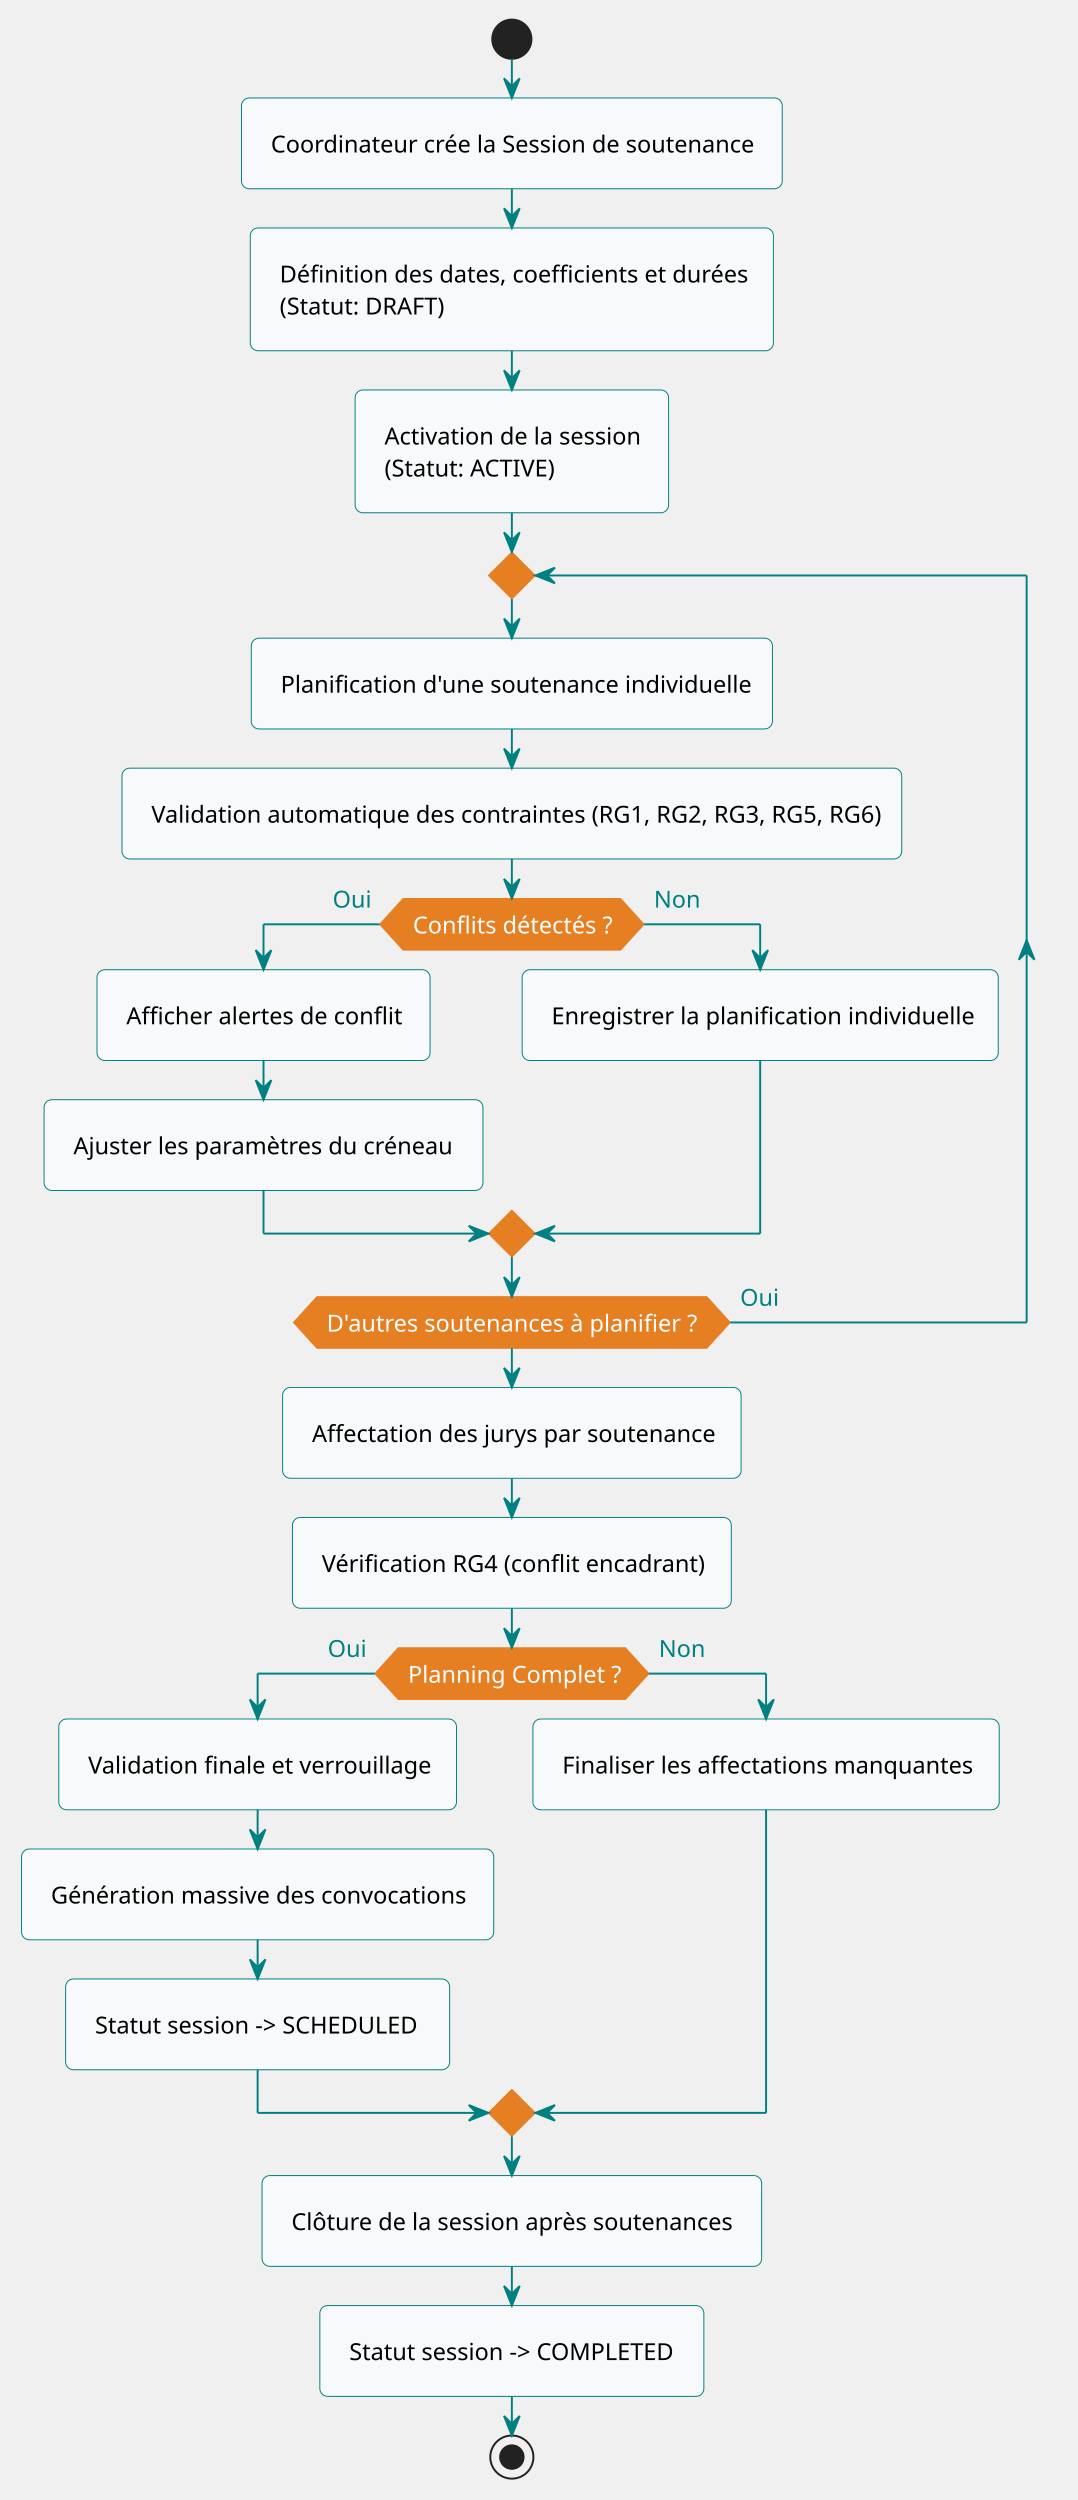
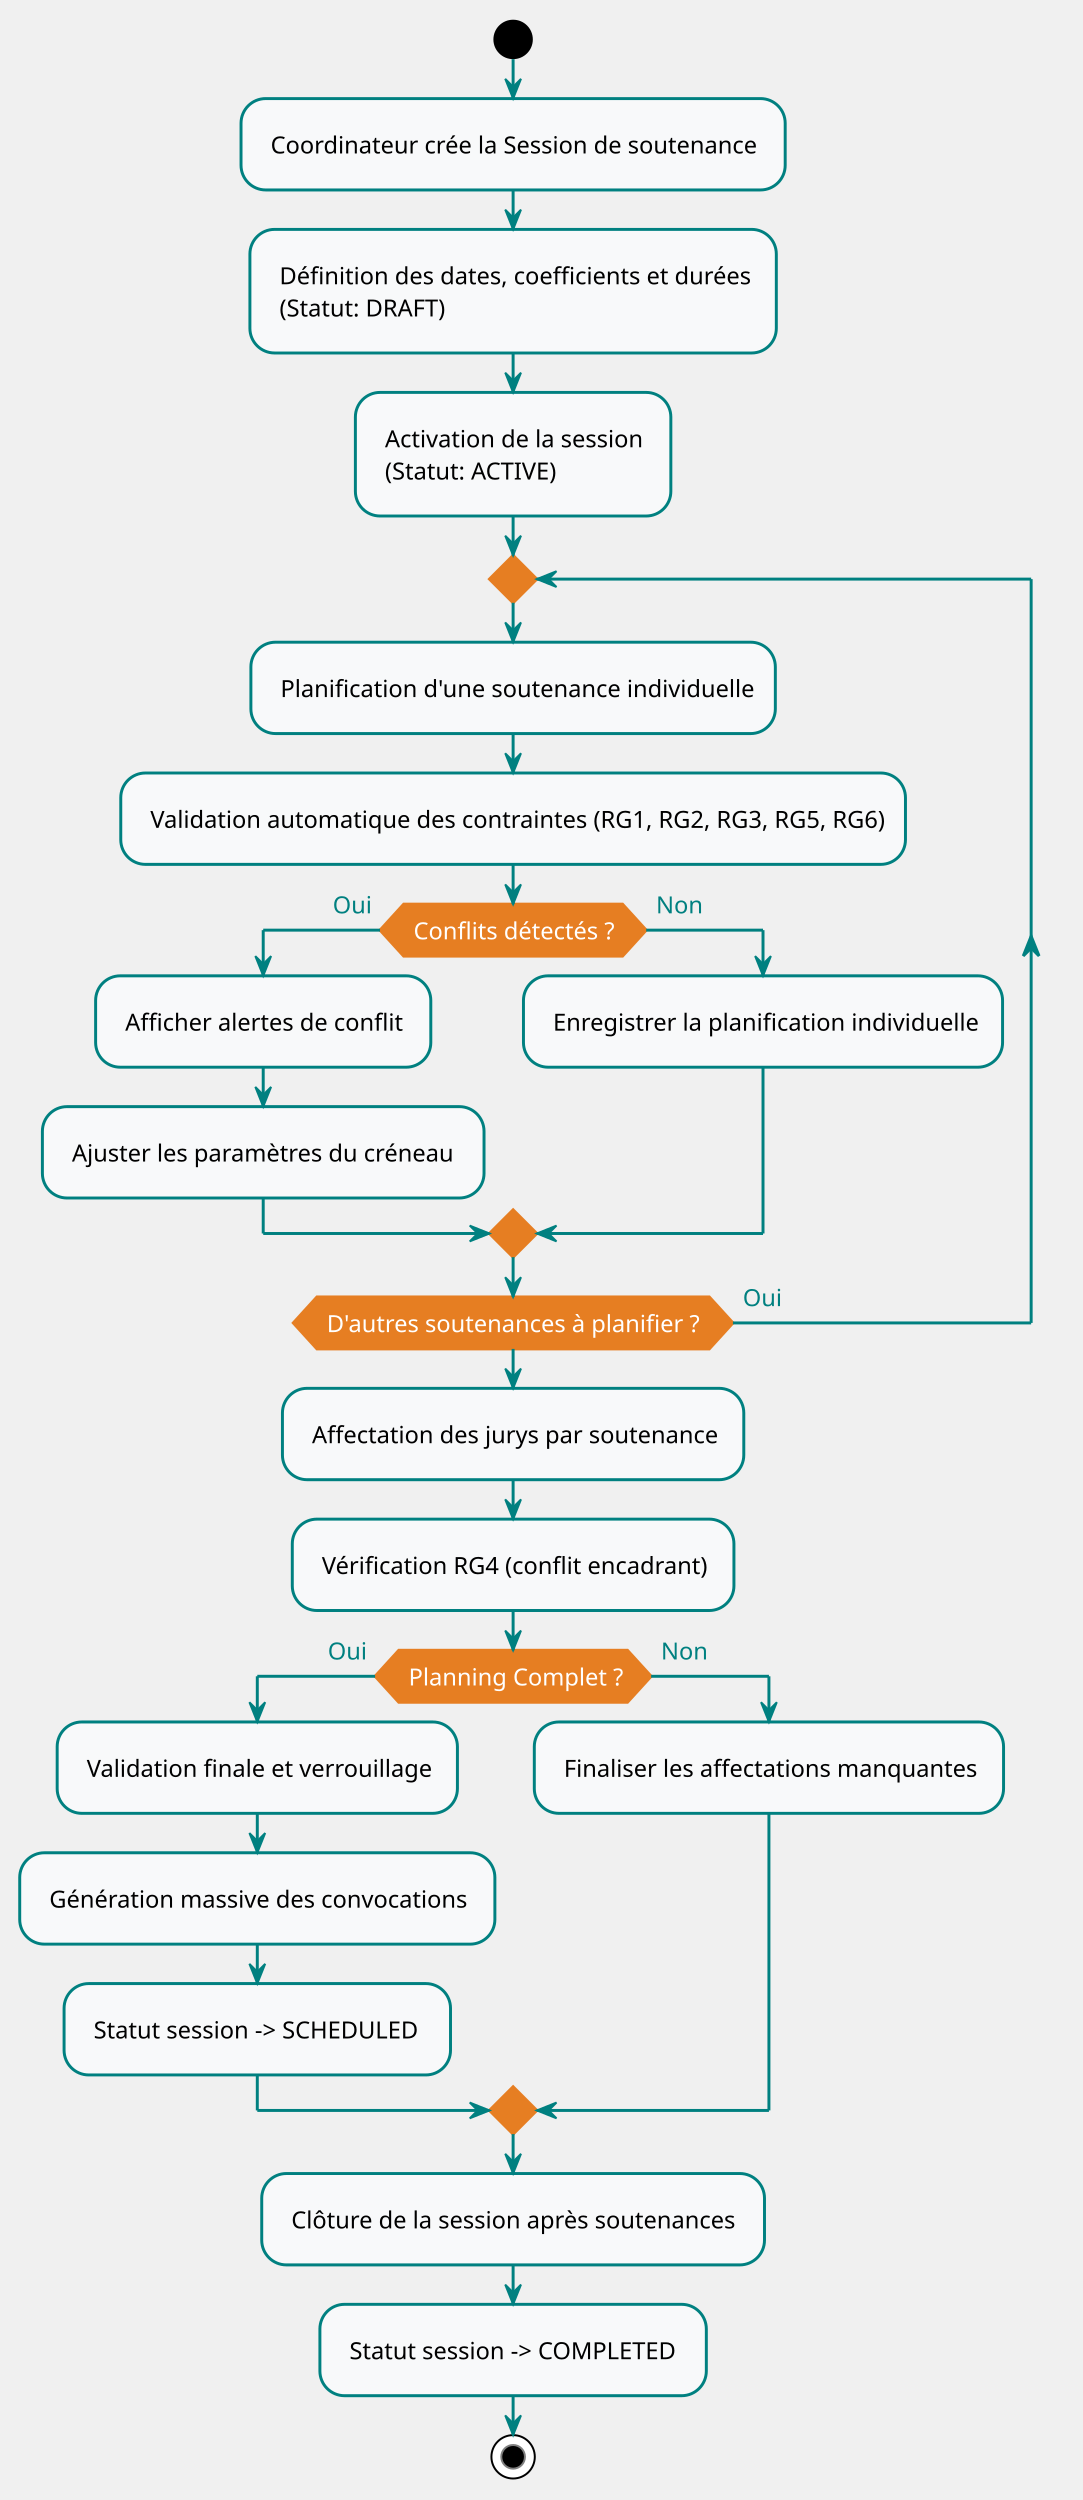
- <svg xmlns="http://www.w3.org/2000/svg" contentStyleType="text/css" height="1276px" preserveAspectRatio="none" style="width:550px;height:1276px;background:#FFFFFF;" version="1.1" viewBox="0 0 550 1276" width="550px" zoomAndPan="magnify">
+ <svg xmlns="http://www.w3.org/2000/svg" contentScriptType="application/ecmascript" contentStyleType="text/css" height="1268px" preserveAspectRatio="none" style="width:549px;height:1268px;" version="1.1" viewBox="0 0 549 1268" width="549px" zoomAndPan="magnify">
  <defs />
  <g>
-     <ellipse cx="261.25" cy="20" fill="#222222" rx="10" ry="10" style="stroke:#222222;stroke-width:1.0;" />
-     <rect fill="#F8F9FA" height="46.344" rx="4" ry="4" style="stroke:#008080;stroke-width:0.5;" width="276" x="123.25" y="50" />
-     <text fill="#000000" font-family="sans-serif" font-size="12" lengthAdjust="spacing" textLength="246" x="138.25" y="77.828">Coordinateur crée la Session de soutenance</text>
-     <rect fill="#F8F9FA" height="62.688" rx="4" ry="4" style="stroke:#008080;stroke-width:0.5;" width="267" x="127.75" y="116.344" />
-     <text fill="#000000" font-family="sans-serif" font-size="12" lengthAdjust="spacing" textLength="237" x="142.75" y="144.172">Définition des dates, coefficients et durées</text>
-     <text fill="#000000" font-family="sans-serif" font-size="12" lengthAdjust="spacing" textLength="84" x="142.75" y="160.516">(Statut: DRAFT)</text>
-     <rect fill="#F8F9FA" height="62.688" rx="4" ry="4" style="stroke:#008080;stroke-width:0.5;" width="160" x="181.25" y="199.032" />
-     <text fill="#000000" font-family="sans-serif" font-size="12" lengthAdjust="spacing" textLength="130" x="196.25" y="226.86">Activation de la session</text>
-     <text fill="#000000" font-family="sans-serif" font-size="12" lengthAdjust="spacing" textLength="88" x="196.25" y="243.204">(Statut: ACTIVE)</text>
-     <rect fill="#F8F9FA" height="46.344" rx="4" ry="4" style="stroke:#008080;stroke-width:0.5;" width="266" x="128.25" y="325.721" />
-     <text fill="#000000" font-family="sans-serif" font-size="12" lengthAdjust="spacing" textLength="236" x="143.25" y="353.549">Planification d'une soutenance individuelle</text>
-     <rect fill="#F8F9FA" height="46.344" rx="4" ry="4" style="stroke:#008080;stroke-width:0.5;" width="398" x="62.25" y="392.065" />
-     <text fill="#000000" font-family="sans-serif" font-size="12" lengthAdjust="spacing" textLength="368" x="77.25" y="419.893">Validation automatique des contraintes (RG1, RG2, RG3, RG5, RG6)</text>
-     <polygon fill="#E67E22" points="205.75,458.597,316.75,458.597,328.75,471.769,316.75,484.941,205.75,484.941,193.75,471.769,205.75,458.597" style="stroke:#E67E22;stroke-width:0.5;" />
-     <text fill="#FFFFFF" font-family="sans-serif" font-size="12" lengthAdjust="spacing" textLength="101" x="210.75" y="476.425">Conflits détectés ?</text>
-     <text fill="#008080" font-family="sans-serif" font-size="12" lengthAdjust="spacing" textLength="19" x="169.75" y="463.253">Oui</text>
-     <text fill="#008080" font-family="sans-serif" font-size="12" lengthAdjust="spacing" textLength="23" x="333.75" y="463.253">Non</text>
-     <rect fill="#F8F9FA" height="46.344" rx="4" ry="4" style="stroke:#008080;stroke-width:0.5;" width="170" x="49.5" y="494.941" />
-     <text fill="#000000" font-family="sans-serif" font-size="12" lengthAdjust="spacing" textLength="140" x="64.5" y="522.769">Afficher alertes de conflit</text>
-     <rect fill="#F8F9FA" height="46.344" rx="4" ry="4" style="stroke:#008080;stroke-width:0.5;" width="224" x="22.5" y="561.285" />
-     <text fill="#000000" font-family="sans-serif" font-size="12" lengthAdjust="spacing" textLength="194" x="37.5" y="589.113">Ajuster les paramètres du créneau</text>
-     <rect fill="#F8F9FA" height="46.344" rx="4" ry="4" style="stroke:#008080;stroke-width:0.5;" width="243" x="266.5" y="494.941" />
-     <text fill="#000000" font-family="sans-serif" font-size="12" lengthAdjust="spacing" textLength="213" x="281.5" y="522.769">Enregistrer la planification individuelle</text>
-     <polygon fill="#E67E22" points="261.25,617.629,273.25,629.629,261.25,641.629,249.25,629.629,261.25,617.629" style="stroke:#E67E22;stroke-width:0.5;" />
-     <polygon fill="#E67E22" points="261.25,281.721,273.25,293.721,261.25,305.721,249.25,293.721,261.25,281.721" style="stroke:#E67E22;stroke-width:0.5;" />
-     <polygon fill="#E67E22" points="161.75,661.817,360.75,661.817,372.75,674.989,360.75,688.161,161.75,688.161,149.75,674.989,161.75,661.817" style="stroke:#E67E22;stroke-width:0.5;" />
-     <text fill="#FFFFFF" font-family="sans-serif" font-size="12" lengthAdjust="spacing" textLength="189" x="166.75" y="679.645">D'autres soutenances à planifier ?</text>
-     <text fill="#008080" font-family="sans-serif" font-size="12" lengthAdjust="spacing" textLength="19" x="377.75" y="666.473">Oui</text>
-     <rect fill="#F8F9FA" height="46.344" rx="4" ry="4" style="stroke:#008080;stroke-width:0.5;" width="234" x="144.25" y="708.161" />
-     <text fill="#000000" font-family="sans-serif" font-size="12" lengthAdjust="spacing" textLength="204" x="159.25" y="735.99">Affectation des jurys par soutenance</text>
-     <rect fill="#F8F9FA" height="46.344" rx="4" ry="4" style="stroke:#008080;stroke-width:0.5;" width="224" x="149.25" y="774.505" />
-     <text fill="#000000" font-family="sans-serif" font-size="12" lengthAdjust="spacing" textLength="194" x="164.25" y="802.334">Vérification RG4 (conflit encadrant)</text>
-     <polygon fill="#E67E22" points="203.25,841.038,319.25,841.038,331.25,854.21,319.25,867.382,203.25,867.382,191.25,854.21,203.25,841.038" style="stroke:#E67E22;stroke-width:0.5;" />
-     <text fill="#FFFFFF" font-family="sans-serif" font-size="12" lengthAdjust="spacing" textLength="106" x="208.25" y="858.866">Planning Complet ?</text>
-     <text fill="#008080" font-family="sans-serif" font-size="12" lengthAdjust="spacing" textLength="19" x="167.25" y="845.694">Oui</text>
-     <text fill="#008080" font-family="sans-serif" font-size="12" lengthAdjust="spacing" textLength="23" x="336.25" y="845.694">Non</text>
-     <rect fill="#F8F9FA" height="46.344" rx="4" ry="4" style="stroke:#008080;stroke-width:0.5;" width="203" x="30" y="877.382" />
-     <text fill="#000000" font-family="sans-serif" font-size="12" lengthAdjust="spacing" textLength="173" x="45" y="905.21">Validation finale et verrouillage</text>
-     <rect fill="#F8F9FA" height="46.344" rx="4" ry="4" style="stroke:#008080;stroke-width:0.5;" width="241" x="11" y="943.726" />
-     <text fill="#000000" font-family="sans-serif" font-size="12" lengthAdjust="spacing" textLength="211" x="26" y="971.554">Génération massive des convocations</text>
-     <rect fill="#F8F9FA" height="46.344" rx="4" ry="4" style="stroke:#008080;stroke-width:0.5;" width="196" x="33.5" y="1010.07" />
-     <text fill="#000000" font-family="sans-serif" font-size="12" lengthAdjust="spacing" textLength="166" x="48.5" y="1037.898">Statut session -&gt; SCHEDULED</text>
-     <rect fill="#F8F9FA" height="46.344" rx="4" ry="4" style="stroke:#008080;stroke-width:0.5;" width="238" x="272" y="877.382" />
-     <text fill="#000000" font-family="sans-serif" font-size="12" lengthAdjust="spacing" textLength="208" x="287" y="905.21">Finaliser les affectations manquantes</text>
-     <polygon fill="#E67E22" points="261.25,1066.414,273.25,1078.414,261.25,1090.414,249.25,1078.414,261.25,1066.414" style="stroke:#E67E22;stroke-width:0.5;" />
-     <rect fill="#F8F9FA" height="46.344" rx="4" ry="4" style="stroke:#008080;stroke-width:0.5;" width="255" x="133.75" y="1110.414" />
-     <text fill="#000000" font-family="sans-serif" font-size="12" lengthAdjust="spacing" textLength="225" x="148.75" y="1138.242">Clôture de la session après soutenances</text>
-     <rect fill="#F8F9FA" height="46.344" rx="4" ry="4" style="stroke:#008080;stroke-width:0.5;" width="196" x="163.25" y="1176.758" />
-     <text fill="#000000" font-family="sans-serif" font-size="12" lengthAdjust="spacing" textLength="166" x="178.25" y="1204.586">Statut session -&gt; COMPLETED</text>
-     <ellipse cx="261.25" cy="1254.102" fill="none" rx="11" ry="11" style="stroke:#222222;stroke-width:1.0;" />
-     <ellipse cx="261.25" cy="1254.102" fill="#222222" rx="6" ry="6" style="stroke:#222222;stroke-width:1.0;" />
-     <line style="stroke:#008080;stroke-width:1.0;" x1="261.25" x2="261.25" y1="30" y2="50" />
-     <polygon fill="#008080" points="257.25,40,261.25,50,265.25,40,261.25,44" style="stroke:#008080;stroke-width:1.0;" />
-     <line style="stroke:#008080;stroke-width:1.0;" x1="261.25" x2="261.25" y1="96.344" y2="116.344" />
-     <polygon fill="#008080" points="257.25,106.344,261.25,116.344,265.25,106.344,261.25,110.344" style="stroke:#008080;stroke-width:1.0;" />
-     <line style="stroke:#008080;stroke-width:1.0;" x1="261.25" x2="261.25" y1="179.032" y2="199.032" />
-     <polygon fill="#008080" points="257.25,189.032,261.25,199.032,265.25,189.032,261.25,193.032" style="stroke:#008080;stroke-width:1.0;" />
-     <line style="stroke:#008080;stroke-width:1.0;" x1="261.25" x2="261.25" y1="372.065" y2="392.065" />
-     <polygon fill="#008080" points="257.25,382.065,261.25,392.065,265.25,382.065,261.25,386.065" style="stroke:#008080;stroke-width:1.0;" />
-     <line style="stroke:#008080;stroke-width:1.0;" x1="134.5" x2="134.5" y1="541.285" y2="561.285" />
-     <polygon fill="#008080" points="130.5,551.285,134.5,561.285,138.5,551.285,134.5,555.285" style="stroke:#008080;stroke-width:1.0;" />
-     <line style="stroke:#008080;stroke-width:1.0;" x1="193.75" x2="134.5" y1="471.769" y2="471.769" />
-     <line style="stroke:#008080;stroke-width:1.0;" x1="134.5" x2="134.5" y1="471.769" y2="494.941" />
-     <polygon fill="#008080" points="130.5,484.941,134.5,494.941,138.5,484.941,134.5,488.941" style="stroke:#008080;stroke-width:1.0;" />
-     <line style="stroke:#008080;stroke-width:1.0;" x1="328.75" x2="388" y1="471.769" y2="471.769" />
-     <line style="stroke:#008080;stroke-width:1.0;" x1="388" x2="388" y1="471.769" y2="494.941" />
-     <polygon fill="#008080" points="384,484.941,388,494.941,392,484.941,388,488.941" style="stroke:#008080;stroke-width:1.0;" />
-     <line style="stroke:#008080;stroke-width:1.0;" x1="134.5" x2="134.5" y1="607.629" y2="629.629" />
-     <line style="stroke:#008080;stroke-width:1.0;" x1="134.5" x2="249.25" y1="629.629" y2="629.629" />
-     <polygon fill="#008080" points="239.25,625.629,249.25,629.629,239.25,633.629,243.25,629.629" style="stroke:#008080;stroke-width:1.0;" />
-     <line style="stroke:#008080;stroke-width:1.0;" x1="388" x2="388" y1="541.285" y2="629.629" />
-     <line style="stroke:#008080;stroke-width:1.0;" x1="388" x2="273.25" y1="629.629" y2="629.629" />
-     <polygon fill="#008080" points="283.25,625.629,273.25,629.629,283.25,633.629,279.25,629.629" style="stroke:#008080;stroke-width:1.0;" />
-     <line style="stroke:#008080;stroke-width:1.0;" x1="261.25" x2="261.25" y1="438.409" y2="458.597" />
-     <polygon fill="#008080" points="257.25,448.597,261.25,458.597,265.25,448.597,261.25,452.597" style="stroke:#008080;stroke-width:1.0;" />
-     <line style="stroke:#008080;stroke-width:1.0;" x1="261.25" x2="261.25" y1="305.721" y2="325.721" />
-     <polygon fill="#008080" points="257.25,315.721,261.25,325.721,265.25,315.721,261.25,319.721" style="stroke:#008080;stroke-width:1.0;" />
-     <line style="stroke:#008080;stroke-width:1.0;" x1="372.75" x2="524" y1="674.989" y2="674.989" />
-     <polygon fill="#008080" points="520,489.855,524,479.855,528,489.855,524,485.855" style="stroke:#008080;stroke-width:1.0;" />
-     <line style="stroke:#008080;stroke-width:1.0;" x1="524" x2="524" y1="293.721" y2="674.989" />
-     <line style="stroke:#008080;stroke-width:1.0;" x1="524" x2="273.25" y1="293.721" y2="293.721" />
-     <polygon fill="#008080" points="283.25,289.721,273.25,293.721,283.25,297.721,279.25,293.721" style="stroke:#008080;stroke-width:1.0;" />
-     <line style="stroke:#008080;stroke-width:1.0;" x1="261.25" x2="261.25" y1="641.629" y2="661.817" />
-     <polygon fill="#008080" points="257.25,651.817,261.25,661.817,265.25,651.817,261.25,655.817" style="stroke:#008080;stroke-width:1.0;" />
-     <line style="stroke:#008080;stroke-width:1.0;" x1="261.25" x2="261.25" y1="261.721" y2="281.721" />
-     <polygon fill="#008080" points="257.25,271.721,261.25,281.721,265.25,271.721,261.25,275.721" style="stroke:#008080;stroke-width:1.0;" />
-     <line style="stroke:#008080;stroke-width:1.0;" x1="261.25" x2="261.25" y1="688.161" y2="708.161" />
-     <polygon fill="#008080" points="257.25,698.161,261.25,708.161,265.25,698.161,261.25,702.161" style="stroke:#008080;stroke-width:1.0;" />
-     <line style="stroke:#008080;stroke-width:1.0;" x1="261.25" x2="261.25" y1="754.505" y2="774.505" />
-     <polygon fill="#008080" points="257.25,764.505,261.25,774.505,265.25,764.505,261.25,768.505" style="stroke:#008080;stroke-width:1.0;" />
-     <line style="stroke:#008080;stroke-width:1.0;" x1="131.5" x2="131.5" y1="923.726" y2="943.726" />
-     <polygon fill="#008080" points="127.5,933.726,131.5,943.726,135.5,933.726,131.5,937.726" style="stroke:#008080;stroke-width:1.0;" />
-     <line style="stroke:#008080;stroke-width:1.0;" x1="131.5" x2="131.5" y1="990.07" y2="1010.07" />
-     <polygon fill="#008080" points="127.5,1000.07,131.5,1010.07,135.5,1000.07,131.5,1004.07" style="stroke:#008080;stroke-width:1.0;" />
-     <line style="stroke:#008080;stroke-width:1.0;" x1="191.25" x2="131.5" y1="854.21" y2="854.21" />
-     <line style="stroke:#008080;stroke-width:1.0;" x1="131.5" x2="131.5" y1="854.21" y2="877.382" />
-     <polygon fill="#008080" points="127.5,867.382,131.5,877.382,135.5,867.382,131.5,871.382" style="stroke:#008080;stroke-width:1.0;" />
-     <line style="stroke:#008080;stroke-width:1.0;" x1="331.25" x2="391" y1="854.21" y2="854.21" />
-     <line style="stroke:#008080;stroke-width:1.0;" x1="391" x2="391" y1="854.21" y2="877.382" />
-     <polygon fill="#008080" points="387,867.382,391,877.382,395,867.382,391,871.382" style="stroke:#008080;stroke-width:1.0;" />
-     <line style="stroke:#008080;stroke-width:1.0;" x1="131.5" x2="131.5" y1="1056.414" y2="1078.414" />
-     <line style="stroke:#008080;stroke-width:1.0;" x1="131.5" x2="249.25" y1="1078.414" y2="1078.414" />
-     <polygon fill="#008080" points="239.25,1074.414,249.25,1078.414,239.25,1082.414,243.25,1078.414" style="stroke:#008080;stroke-width:1.0;" />
-     <line style="stroke:#008080;stroke-width:1.0;" x1="391" x2="391" y1="923.726" y2="1078.414" />
-     <line style="stroke:#008080;stroke-width:1.0;" x1="391" x2="273.25" y1="1078.414" y2="1078.414" />
-     <polygon fill="#008080" points="283.25,1074.414,273.25,1078.414,283.25,1082.414,279.25,1078.414" style="stroke:#008080;stroke-width:1.0;" />
-     <line style="stroke:#008080;stroke-width:1.0;" x1="261.25" x2="261.25" y1="820.85" y2="841.038" />
-     <polygon fill="#008080" points="257.25,831.038,261.25,841.038,265.25,831.038,261.25,835.038" style="stroke:#008080;stroke-width:1.0;" />
-     <line style="stroke:#008080;stroke-width:1.0;" x1="261.25" x2="261.25" y1="1090.414" y2="1110.414" />
-     <polygon fill="#008080" points="257.25,1100.414,261.25,1110.414,265.25,1100.414,261.25,1104.414" style="stroke:#008080;stroke-width:1.0;" />
-     <line style="stroke:#008080;stroke-width:1.0;" x1="261.25" x2="261.25" y1="1156.758" y2="1176.758" />
-     <polygon fill="#008080" points="257.25,1166.758,261.25,1176.758,265.25,1166.758,261.25,1170.758" style="stroke:#008080;stroke-width:1.0;" />
-     <line style="stroke:#008080;stroke-width:1.0;" x1="261.25" x2="261.25" y1="1223.102" y2="1243.102" />
-     <polygon fill="#008080" points="257.25,1233.102,261.25,1243.102,265.25,1233.102,261.25,1237.102" style="stroke:#008080;stroke-width:1.0;" />
+     <ellipse cx="260.25" cy="20" fill="#000000" rx="10" ry="10" style="stroke: none; stroke-width: 1.0;" />
+     <rect fill="#F8F9FA" height="46.344" rx="12.5" ry="12.5" style="stroke: #008080; stroke-width: 1.5;" width="276" x="122.25" y="50" />
+     <text fill="#000000" font-family="sans-serif" font-size="12" lengthAdjust="spacingAndGlyphs" textLength="246" x="137.25" y="77.828">Coordinateur crée la Session de soutenance</text>
+     <rect fill="#F8F9FA" height="62.688" rx="12.5" ry="12.5" style="stroke: #008080; stroke-width: 1.5;" width="267" x="126.75" y="116.344" />
+     <text fill="#000000" font-family="sans-serif" font-size="12" lengthAdjust="spacingAndGlyphs" textLength="237" x="141.75" y="144.172">Définition des dates, coefficients et durées</text>
+     <text fill="#000000" font-family="sans-serif" font-size="12" lengthAdjust="spacingAndGlyphs" textLength="84" x="141.75" y="160.516">(Statut: DRAFT)</text>
+     <rect fill="#F8F9FA" height="62.688" rx="12.5" ry="12.5" style="stroke: #008080; stroke-width: 1.5;" width="160" x="180.25" y="199.032" />
+     <text fill="#000000" font-family="sans-serif" font-size="12" lengthAdjust="spacingAndGlyphs" textLength="130" x="195.25" y="226.86">Activation de la session</text>
+     <text fill="#000000" font-family="sans-serif" font-size="12" lengthAdjust="spacingAndGlyphs" textLength="88" x="195.25" y="243.204">(Statut: ACTIVE)</text>
+     <rect fill="#F8F9FA" height="46.344" rx="12.5" ry="12.5" style="stroke: #008080; stroke-width: 1.5;" width="266" x="127.25" y="325.721" />
+     <text fill="#000000" font-family="sans-serif" font-size="12" lengthAdjust="spacingAndGlyphs" textLength="236" x="142.25" y="353.549">Planification d'une soutenance individuelle</text>
+     <rect fill="#F8F9FA" height="46.344" rx="12.5" ry="12.5" style="stroke: #008080; stroke-width: 1.5;" width="398" x="61.25" y="392.065" />
+     <text fill="#000000" font-family="sans-serif" font-size="12" lengthAdjust="spacingAndGlyphs" textLength="368" x="76.25" y="419.893">Validation automatique des contraintes (RG1, RG2, RG3, RG5, RG6)</text>
+     <polygon fill="#E67E22" points="204.75,458.597,315.75,458.597,327.75,471.769,315.75,484.941,204.75,484.941,192.75,471.769,204.75,458.597" style="stroke: #E67E22; stroke-width: 1.5;" />
+     <text fill="#FFFFFF" font-family="sans-serif" font-size="12" lengthAdjust="spacingAndGlyphs" textLength="101" x="209.75" y="476.425">Conflits détectés ?</text>
+     <text fill="#008080" font-family="sans-serif" font-size="12" lengthAdjust="spacingAndGlyphs" textLength="19" x="168.75" y="463.253">Oui</text>
+     <text fill="#008080" font-family="sans-serif" font-size="12" lengthAdjust="spacingAndGlyphs" textLength="23" x="332.75" y="463.253">Non</text>
+     <rect fill="#F8F9FA" height="46.344" rx="12.5" ry="12.5" style="stroke: #008080; stroke-width: 1.5;" width="170" x="48.5" y="494.941" />
+     <text fill="#000000" font-family="sans-serif" font-size="12" lengthAdjust="spacingAndGlyphs" textLength="140" x="63.5" y="522.769">Afficher alertes de conflit</text>
+     <rect fill="#F8F9FA" height="46.344" rx="12.5" ry="12.5" style="stroke: #008080; stroke-width: 1.5;" width="224" x="21.5" y="561.285" />
+     <text fill="#000000" font-family="sans-serif" font-size="12" lengthAdjust="spacingAndGlyphs" textLength="194" x="36.5" y="589.113">Ajuster les paramètres du créneau</text>
+     <rect fill="#F8F9FA" height="46.344" rx="12.5" ry="12.5" style="stroke: #008080; stroke-width: 1.5;" width="243" x="265.5" y="494.941" />
+     <text fill="#000000" font-family="sans-serif" font-size="12" lengthAdjust="spacingAndGlyphs" textLength="213" x="280.5" y="522.769">Enregistrer la planification individuelle</text>
+     <polygon fill="#E67E22" points="260.25,613.629,272.25,625.629,260.25,637.629,248.25,625.629,260.25,613.629" style="stroke: #E67E22; stroke-width: 1.5;" />
+     <polygon fill="#E67E22" points="260.25,281.721,272.25,293.721,260.25,305.721,248.25,293.721,260.25,281.721" style="stroke: #E67E22; stroke-width: 1.5;" />
+     <polygon fill="#E67E22" points="160.75,657.817,359.75,657.817,371.75,670.989,359.75,684.161,160.75,684.161,148.75,670.989,160.75,657.817" style="stroke: #E67E22; stroke-width: 1.5;" />
+     <text fill="#FFFFFF" font-family="sans-serif" font-size="12" lengthAdjust="spacingAndGlyphs" textLength="189" x="165.75" y="675.645">D'autres soutenances à planifier ?</text>
+     <text fill="#008080" font-family="sans-serif" font-size="12" lengthAdjust="spacingAndGlyphs" textLength="19" x="376.75" y="662.473">Oui</text>
+     <rect fill="#F8F9FA" height="46.344" rx="12.5" ry="12.5" style="stroke: #008080; stroke-width: 1.5;" width="234" x="143.25" y="704.161" />
+     <text fill="#000000" font-family="sans-serif" font-size="12" lengthAdjust="spacingAndGlyphs" textLength="204" x="158.25" y="731.99">Affectation des jurys par soutenance</text>
+     <rect fill="#F8F9FA" height="46.344" rx="12.5" ry="12.5" style="stroke: #008080; stroke-width: 1.5;" width="224" x="148.25" y="770.505" />
+     <text fill="#000000" font-family="sans-serif" font-size="12" lengthAdjust="spacingAndGlyphs" textLength="194" x="163.25" y="798.334">Vérification RG4 (conflit encadrant)</text>
+     <polygon fill="#E67E22" points="202.25,837.038,318.25,837.038,330.25,850.21,318.25,863.382,202.25,863.382,190.25,850.21,202.25,837.038" style="stroke: #E67E22; stroke-width: 1.5;" />
+     <text fill="#FFFFFF" font-family="sans-serif" font-size="12" lengthAdjust="spacingAndGlyphs" textLength="106" x="207.25" y="854.866">Planning Complet ?</text>
+     <text fill="#008080" font-family="sans-serif" font-size="12" lengthAdjust="spacingAndGlyphs" textLength="19" x="166.25" y="841.694">Oui</text>
+     <text fill="#008080" font-family="sans-serif" font-size="12" lengthAdjust="spacingAndGlyphs" textLength="23" x="335.25" y="841.694">Non</text>
+     <rect fill="#F8F9FA" height="46.344" rx="12.5" ry="12.5" style="stroke: #008080; stroke-width: 1.5;" width="203" x="29" y="873.382" />
+     <text fill="#000000" font-family="sans-serif" font-size="12" lengthAdjust="spacingAndGlyphs" textLength="173" x="44" y="901.21">Validation finale et verrouillage</text>
+     <rect fill="#F8F9FA" height="46.344" rx="12.5" ry="12.5" style="stroke: #008080; stroke-width: 1.5;" width="241" x="10" y="939.726" />
+     <text fill="#000000" font-family="sans-serif" font-size="12" lengthAdjust="spacingAndGlyphs" textLength="211" x="25" y="967.554">Génération massive des convocations</text>
+     <rect fill="#F8F9FA" height="46.344" rx="12.5" ry="12.5" style="stroke: #008080; stroke-width: 1.5;" width="196" x="32.5" y="1006.07" />
+     <text fill="#000000" font-family="sans-serif" font-size="12" lengthAdjust="spacingAndGlyphs" textLength="166" x="47.5" y="1033.898">Statut session -&gt; SCHEDULED</text>
+     <rect fill="#F8F9FA" height="46.344" rx="12.5" ry="12.5" style="stroke: #008080; stroke-width: 1.5;" width="238" x="271" y="873.382" />
+     <text fill="#000000" font-family="sans-serif" font-size="12" lengthAdjust="spacingAndGlyphs" textLength="208" x="286" y="901.21">Finaliser les affectations manquantes</text>
+     <polygon fill="#E67E22" points="260.25,1058.414,272.25,1070.414,260.25,1082.414,248.25,1070.414,260.25,1058.414" style="stroke: #E67E22; stroke-width: 1.5;" />
+     <rect fill="#F8F9FA" height="46.344" rx="12.5" ry="12.5" style="stroke: #008080; stroke-width: 1.5;" width="255" x="132.75" y="1102.414" />
+     <text fill="#000000" font-family="sans-serif" font-size="12" lengthAdjust="spacingAndGlyphs" textLength="225" x="147.75" y="1130.242">Clôture de la session après soutenances</text>
+     <rect fill="#F8F9FA" height="46.344" rx="12.5" ry="12.5" style="stroke: #008080; stroke-width: 1.5;" width="196" x="162.25" y="1168.758" />
+     <text fill="#000000" font-family="sans-serif" font-size="12" lengthAdjust="spacingAndGlyphs" textLength="166" x="177.25" y="1196.586">Statut session -&gt; COMPLETED</text>
+     <ellipse cx="260.25" cy="1246.102" fill="#FFFFFF" rx="11" ry="11" style="stroke: #000000; stroke-width: 1.0;" />
+     <ellipse cx="260.25" cy="1246.102" fill="#000000" rx="6" ry="6" style="stroke: #7F7F7F; stroke-width: 1.0;" />
+     <line style="stroke: #008080; stroke-width: 1.5;" x1="260.25" x2="260.25" y1="30" y2="50" />
+     <polygon fill="#008080" points="256.25,40,260.25,50,264.25,40,260.25,44" style="stroke: #008080; stroke-width: 1.0;" />
+     <line style="stroke: #008080; stroke-width: 1.5;" x1="260.25" x2="260.25" y1="96.344" y2="116.344" />
+     <polygon fill="#008080" points="256.25,106.344,260.25,116.344,264.25,106.344,260.25,110.344" style="stroke: #008080; stroke-width: 1.0;" />
+     <line style="stroke: #008080; stroke-width: 1.5;" x1="260.25" x2="260.25" y1="179.032" y2="199.032" />
+     <polygon fill="#008080" points="256.25,189.032,260.25,199.032,264.25,189.032,260.25,193.032" style="stroke: #008080; stroke-width: 1.0;" />
+     <line style="stroke: #008080; stroke-width: 1.5;" x1="260.25" x2="260.25" y1="372.065" y2="392.065" />
+     <polygon fill="#008080" points="256.25,382.065,260.25,392.065,264.25,382.065,260.25,386.065" style="stroke: #008080; stroke-width: 1.0;" />
+     <line style="stroke: #008080; stroke-width: 1.5;" x1="133.5" x2="133.5" y1="541.285" y2="561.285" />
+     <polygon fill="#008080" points="129.5,551.285,133.5,561.285,137.5,551.285,133.5,555.285" style="stroke: #008080; stroke-width: 1.0;" />
+     <line style="stroke: #008080; stroke-width: 1.5;" x1="192.75" x2="133.5" y1="471.769" y2="471.769" />
+     <line style="stroke: #008080; stroke-width: 1.5;" x1="133.5" x2="133.5" y1="471.769" y2="494.941" />
+     <polygon fill="#008080" points="129.5,484.941,133.5,494.941,137.5,484.941,133.5,488.941" style="stroke: #008080; stroke-width: 1.0;" />
+     <line style="stroke: #008080; stroke-width: 1.5;" x1="327.75" x2="387" y1="471.769" y2="471.769" />
+     <line style="stroke: #008080; stroke-width: 1.5;" x1="387" x2="387" y1="471.769" y2="494.941" />
+     <polygon fill="#008080" points="383,484.941,387,494.941,391,484.941,387,488.941" style="stroke: #008080; stroke-width: 1.0;" />
+     <line style="stroke: #008080; stroke-width: 1.5;" x1="133.5" x2="133.5" y1="607.629" y2="625.629" />
+     <line style="stroke: #008080; stroke-width: 1.5;" x1="133.5" x2="248.25" y1="625.629" y2="625.629" />
+     <polygon fill="#008080" points="238.25,621.629,248.25,625.629,238.25,629.629,242.25,625.629" style="stroke: #008080; stroke-width: 1.0;" />
+     <line style="stroke: #008080; stroke-width: 1.5;" x1="387" x2="387" y1="541.285" y2="625.629" />
+     <line style="stroke: #008080; stroke-width: 1.5;" x1="387" x2="272.25" y1="625.629" y2="625.629" />
+     <polygon fill="#008080" points="282.25,621.629,272.25,625.629,282.25,629.629,278.25,625.629" style="stroke: #008080; stroke-width: 1.0;" />
+     <line style="stroke: #008080; stroke-width: 1.5;" x1="260.25" x2="260.25" y1="438.409" y2="458.597" />
+     <polygon fill="#008080" points="256.25,448.597,260.25,458.597,264.25,448.597,260.25,452.597" style="stroke: #008080; stroke-width: 1.0;" />
+     <line style="stroke: #008080; stroke-width: 1.5;" x1="260.25" x2="260.25" y1="305.721" y2="325.721" />
+     <polygon fill="#008080" points="256.25,315.721,260.25,325.721,264.25,315.721,260.25,319.721" style="stroke: #008080; stroke-width: 1.0;" />
+     <line style="stroke: #008080; stroke-width: 1.5;" x1="371.75" x2="523" y1="670.989" y2="670.989" />
+     <polygon fill="#008080" points="519,484.855,523,474.855,527,484.855,523,480.855" style="stroke: #008080; stroke-width: 1.5;" />
+     <line style="stroke: #008080; stroke-width: 1.5;" x1="523" x2="523" y1="293.721" y2="670.989" />
+     <line style="stroke: #008080; stroke-width: 1.5;" x1="523" x2="272.25" y1="293.721" y2="293.721" />
+     <polygon fill="#008080" points="282.25,289.721,272.25,293.721,282.25,297.721,278.25,293.721" style="stroke: #008080; stroke-width: 1.0;" />
+     <line style="stroke: #008080; stroke-width: 1.5;" x1="260.25" x2="260.25" y1="637.629" y2="657.817" />
+     <polygon fill="#008080" points="256.25,647.817,260.25,657.817,264.25,647.817,260.25,651.817" style="stroke: #008080; stroke-width: 1.0;" />
+     <line style="stroke: #008080; stroke-width: 1.5;" x1="260.25" x2="260.25" y1="261.721" y2="281.721" />
+     <polygon fill="#008080" points="256.25,271.721,260.25,281.721,264.25,271.721,260.25,275.721" style="stroke: #008080; stroke-width: 1.0;" />
+     <line style="stroke: #008080; stroke-width: 1.5;" x1="260.25" x2="260.25" y1="684.161" y2="704.161" />
+     <polygon fill="#008080" points="256.25,694.161,260.25,704.161,264.25,694.161,260.25,698.161" style="stroke: #008080; stroke-width: 1.0;" />
+     <line style="stroke: #008080; stroke-width: 1.5;" x1="260.25" x2="260.25" y1="750.505" y2="770.505" />
+     <polygon fill="#008080" points="256.25,760.505,260.25,770.505,264.25,760.505,260.25,764.505" style="stroke: #008080; stroke-width: 1.0;" />
+     <line style="stroke: #008080; stroke-width: 1.5;" x1="130.5" x2="130.5" y1="919.726" y2="939.726" />
+     <polygon fill="#008080" points="126.5,929.726,130.5,939.726,134.5,929.726,130.5,933.726" style="stroke: #008080; stroke-width: 1.0;" />
+     <line style="stroke: #008080; stroke-width: 1.5;" x1="130.5" x2="130.5" y1="986.07" y2="1006.07" />
+     <polygon fill="#008080" points="126.5,996.07,130.5,1006.07,134.5,996.07,130.5,1000.07" style="stroke: #008080; stroke-width: 1.0;" />
+     <line style="stroke: #008080; stroke-width: 1.5;" x1="190.25" x2="130.5" y1="850.21" y2="850.21" />
+     <line style="stroke: #008080; stroke-width: 1.5;" x1="130.5" x2="130.5" y1="850.21" y2="873.382" />
+     <polygon fill="#008080" points="126.5,863.382,130.5,873.382,134.5,863.382,130.5,867.382" style="stroke: #008080; stroke-width: 1.0;" />
+     <line style="stroke: #008080; stroke-width: 1.5;" x1="330.25" x2="390" y1="850.21" y2="850.21" />
+     <line style="stroke: #008080; stroke-width: 1.5;" x1="390" x2="390" y1="850.21" y2="873.382" />
+     <polygon fill="#008080" points="386,863.382,390,873.382,394,863.382,390,867.382" style="stroke: #008080; stroke-width: 1.0;" />
+     <line style="stroke: #008080; stroke-width: 1.5;" x1="130.5" x2="130.5" y1="1052.414" y2="1070.414" />
+     <line style="stroke: #008080; stroke-width: 1.5;" x1="130.5" x2="248.25" y1="1070.414" y2="1070.414" />
+     <polygon fill="#008080" points="238.25,1066.414,248.25,1070.414,238.25,1074.414,242.25,1070.414" style="stroke: #008080; stroke-width: 1.0;" />
+     <line style="stroke: #008080; stroke-width: 1.5;" x1="390" x2="390" y1="919.726" y2="1070.414" />
+     <line style="stroke: #008080; stroke-width: 1.5;" x1="390" x2="272.25" y1="1070.414" y2="1070.414" />
+     <polygon fill="#008080" points="282.25,1066.414,272.25,1070.414,282.25,1074.414,278.25,1070.414" style="stroke: #008080; stroke-width: 1.0;" />
+     <line style="stroke: #008080; stroke-width: 1.5;" x1="260.25" x2="260.25" y1="816.85" y2="837.038" />
+     <polygon fill="#008080" points="256.25,827.038,260.25,837.038,264.25,827.038,260.25,831.038" style="stroke: #008080; stroke-width: 1.0;" />
+     <line style="stroke: #008080; stroke-width: 1.5;" x1="260.25" x2="260.25" y1="1082.414" y2="1102.414" />
+     <polygon fill="#008080" points="256.25,1092.414,260.25,1102.414,264.25,1092.414,260.25,1096.414" style="stroke: #008080; stroke-width: 1.0;" />
+     <line style="stroke: #008080; stroke-width: 1.5;" x1="260.25" x2="260.25" y1="1148.758" y2="1168.758" />
+     <polygon fill="#008080" points="256.25,1158.758,260.25,1168.758,264.25,1158.758,260.25,1162.758" style="stroke: #008080; stroke-width: 1.0;" />
+     <line style="stroke: #008080; stroke-width: 1.5;" x1="260.25" x2="260.25" y1="1215.102" y2="1235.102" />
+     <polygon fill="#008080" points="256.25,1225.102,260.25,1235.102,264.25,1225.102,260.25,1229.102" style="stroke: #008080; stroke-width: 1.0;" />
  </g>
</svg>
